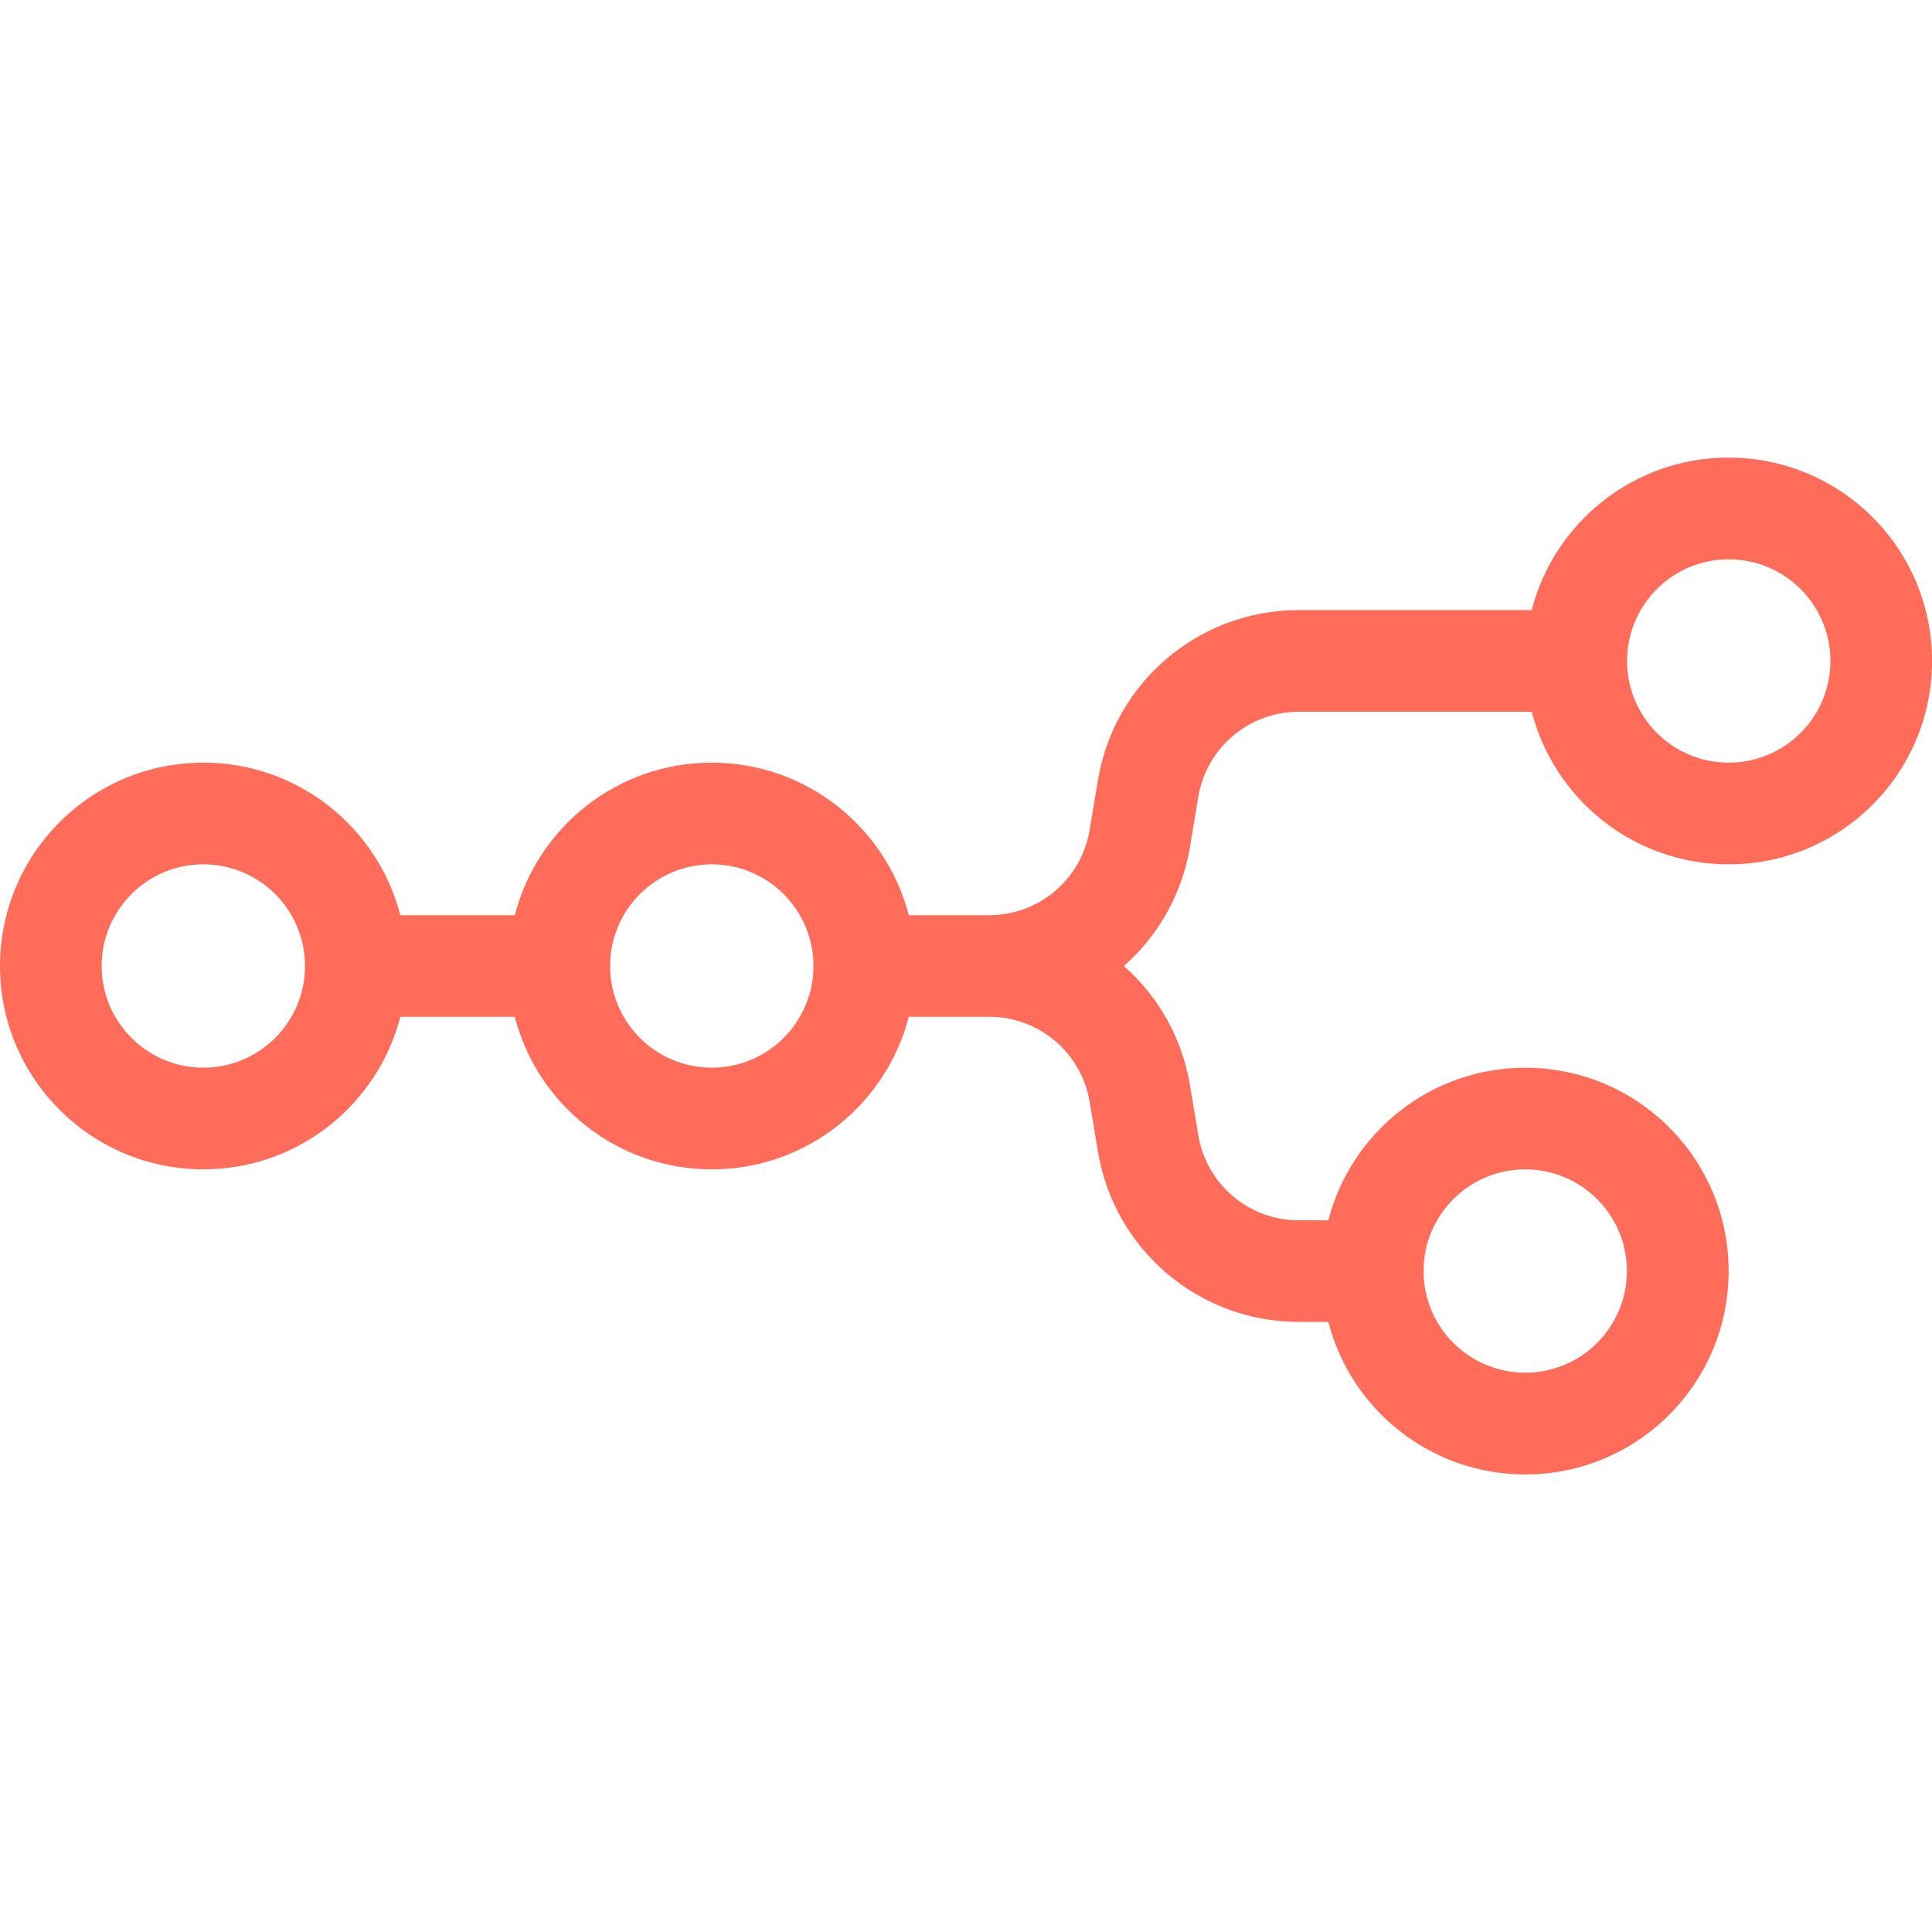
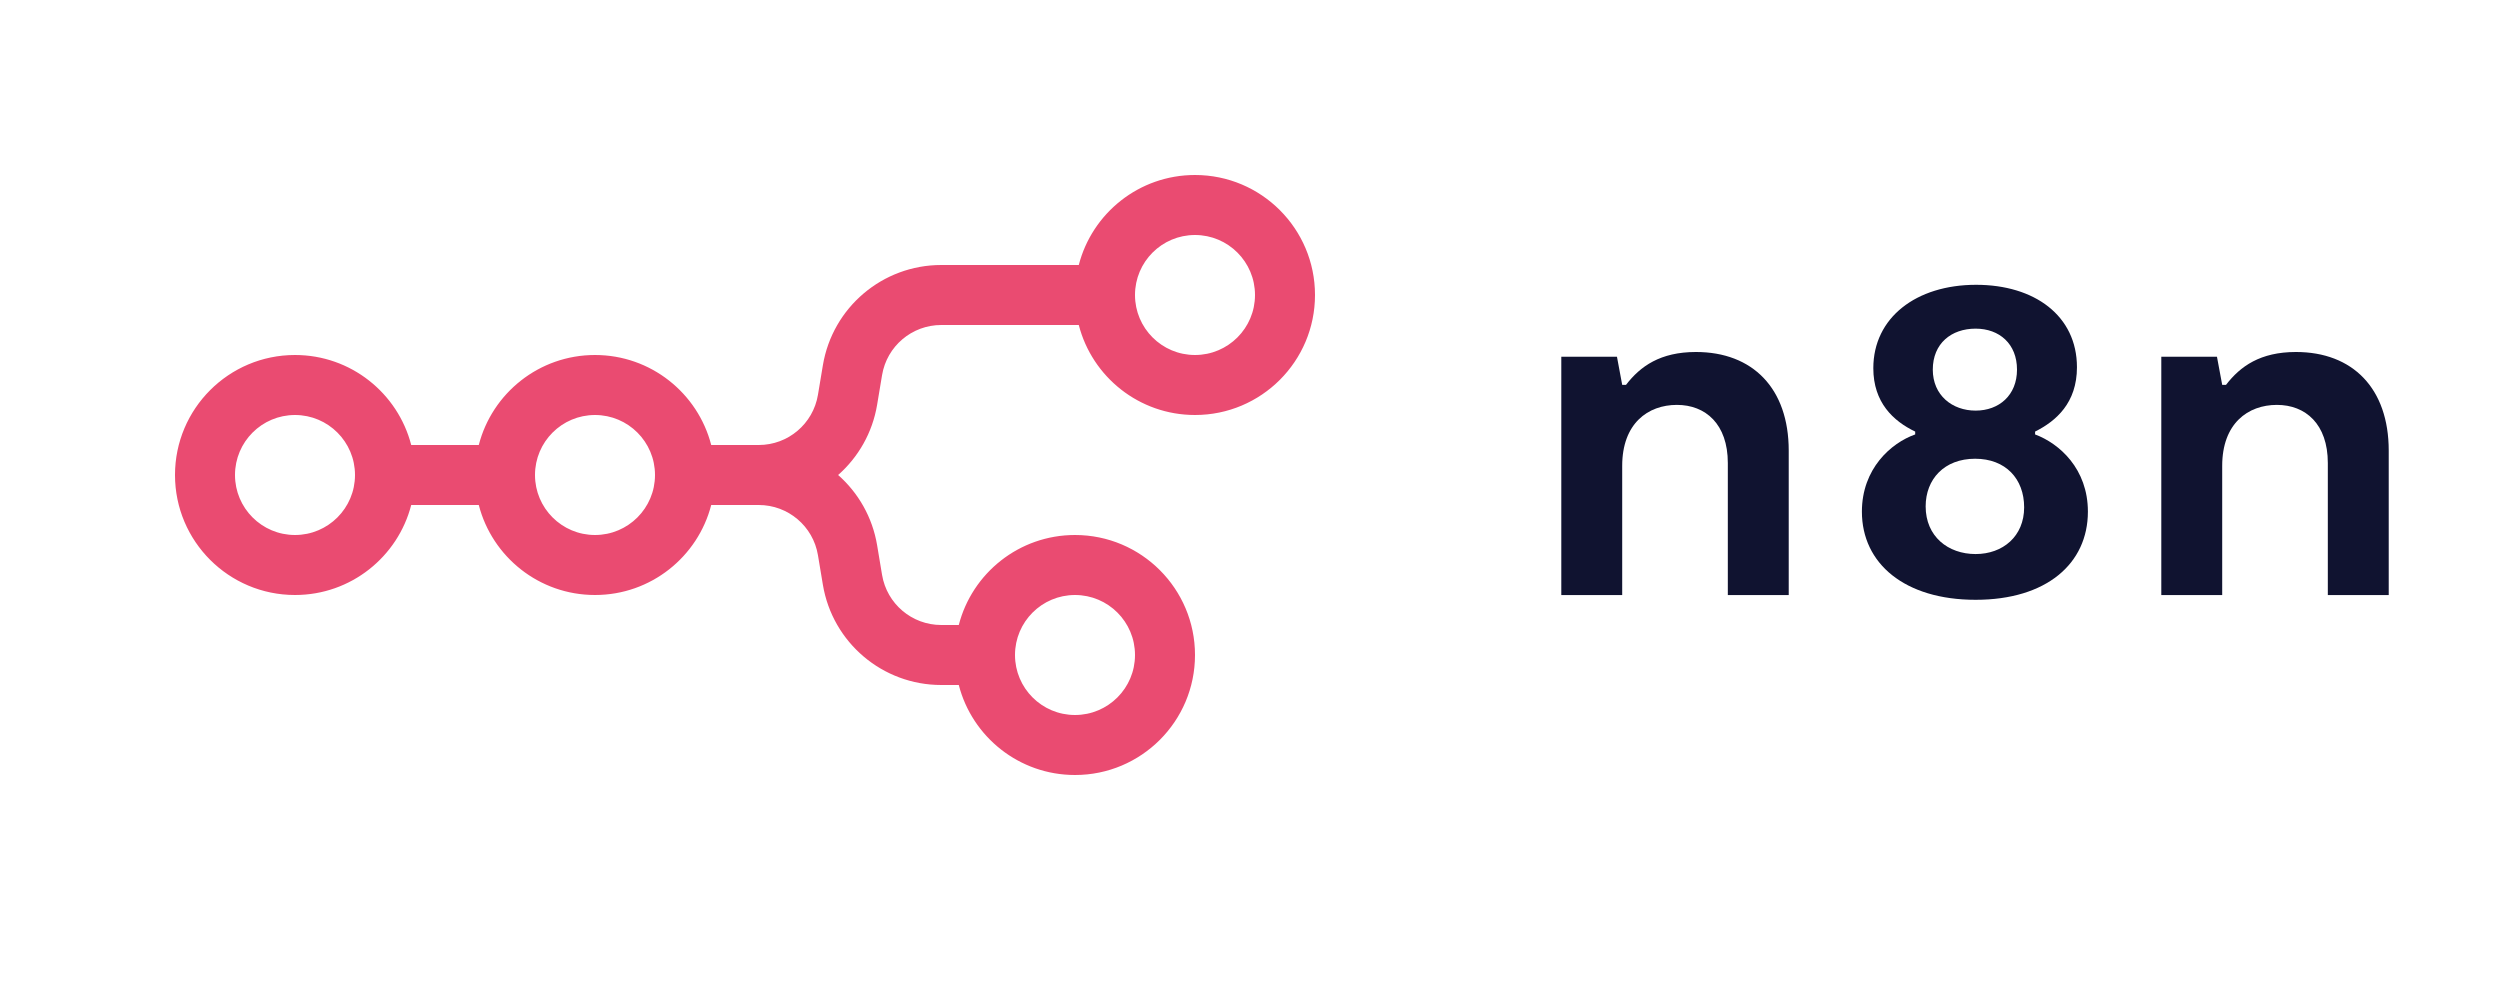
- <svg xmlns="http://www.w3.org/2000/svg" fill="#FF6D5A" role="img" viewBox="0 0 24 24">
-   <path d="M21.474 5.684c-1.177 0-2.166.805-2.447 1.895h-2.896c-1.235 0-2.289.893-2.492 2.111l-.104.623a1.263 1.263 0 0 1-1.246 1.056H11.289c-.281-1.09-1.27-1.895-2.447-1.895s-2.166.805-2.447 1.895H4.973c-.281-1.09-1.27-1.895-2.447-1.895C1.131 9.474 0 10.605 0 12s1.131 2.526 2.526 2.526c1.177 0 2.166-.805 2.447-1.895h1.422c.28 1.09 1.27 1.895 2.447 1.895 1.177 0 2.166-.805 2.447-1.895h1.001a1.263 1.263 0 0 1 1.246 1.056l.104.623c.203 1.218 1.257 2.111 2.492 2.111h.369c.28 1.089 1.27 1.895 2.447 1.895 1.395 0 2.526-1.131 2.526-2.526s-1.131-2.526-2.526-2.526c-1.177 0-2.166.805-2.447 1.895h-.369a1.263 1.263 0 0 1-1.246-1.056l-.104-.623A2.52 2.52 0 0 0 13.961 12a2.52 2.52 0 0 0 .821-1.479l.104-.623a1.263 1.263 0 0 1 1.246-1.056h2.896c.281 1.09 1.27 1.895 2.447 1.895 1.395 0 2.526-1.131 2.526-2.526s-1.131-2.526-2.526-2.526m0 1.263a1.263 1.263 0 0 1 1.263 1.263 1.263 1.263 0 0 1-1.263 1.263 1.263 1.263 0 0 1-1.263-1.263 1.263 1.263 0 0 1 1.263-1.263M2.526 10.737A1.263 1.263 0 0 1 3.789 12a1.263 1.263 0 0 1-1.263 1.263A1.263 1.263 0 0 1 1.263 12a1.263 1.263 0 0 1 1.263-1.263m6.316 0A1.263 1.263 0 0 1 10.105 12a1.263 1.263 0 0 1-1.263 1.263A1.263 1.263 0 0 1 7.579 12a1.263 1.263 0 0 1 1.263-1.263m10.105 3.789a1.263 1.263 0 0 1 1.263 1.263 1.263 1.263 0 0 1-1.263 1.263 1.263 1.263 0 0 1-1.263-1.263 1.263 1.263 0 0 1 1.263-1.263" />
+ <svg xmlns="http://www.w3.org/2000/svg" width="500" height="200" fill="none">
+   <g>
+     <path id="svg_1" fill="#EA4B71" d="m239,83c-11.183,0 -20.58,-7.649 -23.244,-18l-27.508,0c-5.866,0 -10.872,4.241 -11.836,10.027l-0.987,5.919c-0.936,5.619 -3.779,10.509 -7.799,14.054c4.02,3.545 6.863,8.435 7.799,14.054l0.987,5.919c0.964,5.786 5.97,10.027 11.836,10.027l3.508,0c2.664,-10.351 12.061,-18 23.244,-18c13.255,0 24,10.745 24,24c0,13.255 -10.745,24 -24,24c-11.183,0 -20.58,-7.649 -23.244,-18l-3.508,0c-11.732,0 -21.744,-8.482 -23.673,-20.054l-0.987,-5.919c-0.964,-5.786 -5.97,-10.027 -11.836,-10.027l-9.508,0c-2.664,10.351 -12.061,18 -23.244,18c-11.183,0 -20.58,-7.649 -23.244,-18l-13.512,0c-2.664,10.351 -12.061,18 -23.244,18c-13.255,0 -24,-10.745 -24,-24c0,-13.255 10.745,-24 24,-24c11.183,0 20.58,7.649 23.244,18l13.512,0c2.664,-10.351 12.061,-18 23.244,-18c11.183,0 20.58,7.649 23.244,18l9.508,0c5.866,0 10.872,-4.241 11.836,-10.027l0.987,-5.919c1.929,-11.572 11.941,-20.054 23.673,-20.054l27.508,0c2.664,-10.351 12.061,-18 23.244,-18c13.255,0 24,10.745 24,24c0,13.255 -10.745,24 -24,24zm0,-12c6.627,0 12,-5.373 12,-12c0,-6.627 -5.373,-12 -12,-12c-6.627,0 -12,5.373 -12,12c0,6.627 5.373,12 12,12zm-180,36c6.627,0 12,-5.373 12,-12c0,-6.627 -5.373,-12 -12,-12c-6.627,0 -12,5.373 -12,12c0,6.627 5.373,12 12,12zm72,-12c0,6.627 -5.373,12 -12,12c-6.627,0 -12,-5.373 -12,-12c0,-6.627 5.373,-12 12,-12c6.627,0 12,5.373 12,12zm96,36c0,6.627 -5.373,12 -12,12c-6.627,0 -12,-5.373 -12,-12c0,-6.627 5.373,-12 12,-12c6.627,0 12,5.373 12,12z" clip-rule="evenodd" fill-rule="evenodd" />
+     <path id="svg_2" fill="#101330" d="m407.017,86.887l0,-0.571c4.187,-2.097 8.374,-5.719 8.374,-12.867c0,-10.294 -8.469,-16.489 -20.173,-16.489c-11.99,0 -20.554,6.576 -20.554,16.679c0,6.863 3.996,10.58 8.374,12.677l0,0.571c-4.853,1.716 -10.658,6.863 -10.658,15.441c0,10.388 8.564,17.632 22.743,17.632c14.178,0 22.457,-7.244 22.457,-17.632c0,-8.578 -5.71,-13.63 -10.563,-15.441zm-11.894,-21.158c4.758,0 8.278,3.049 8.278,8.196c0,5.147 -3.616,8.197 -8.278,8.197c-4.663,0 -8.565,-3.05 -8.565,-8.197c0,-5.242 3.712,-8.196 8.565,-8.196zm0,45.081c-5.52,0 -9.992,-3.526 -9.992,-9.531c0,-5.432 3.711,-9.531 9.896,-9.531c6.091,0 9.802,4.003 9.802,9.722c0,5.814 -4.282,9.34 -9.706,9.34z" clip-rule="evenodd" fill-rule="evenodd" />
+     <path id="svg_3" fill="#101330" d="m432.26,119.007l12.18,0l0,-25.829c0,-8.483 5.139,-12.2 10.943,-12.2c5.71,0 10.182,3.813 10.182,11.628l0,26.401l12.18,0l0,-28.879c0,-12.486 -7.232,-19.729 -18.555,-19.729c-7.137,0 -11.134,2.859 -13.989,6.576l-0.761,0l-1.047,-5.623l-11.133,0l0,47.655z" />
+     <path id="svg_4" fill="#101330" d="m324.44,119.007l-12.18,0l0,-47.655l11.133,0l1.047,5.623l0.761,0c2.855,-3.717 6.852,-6.576 13.989,-6.576c11.323,0 18.555,7.243 18.555,19.729l0,28.879l-12.18,0l0,-26.401c0,-7.815 -4.472,-11.628 -10.182,-11.628c-5.804,0 -10.943,3.717 -10.943,12.2l0,25.829z" />
+   </g>
</svg>
